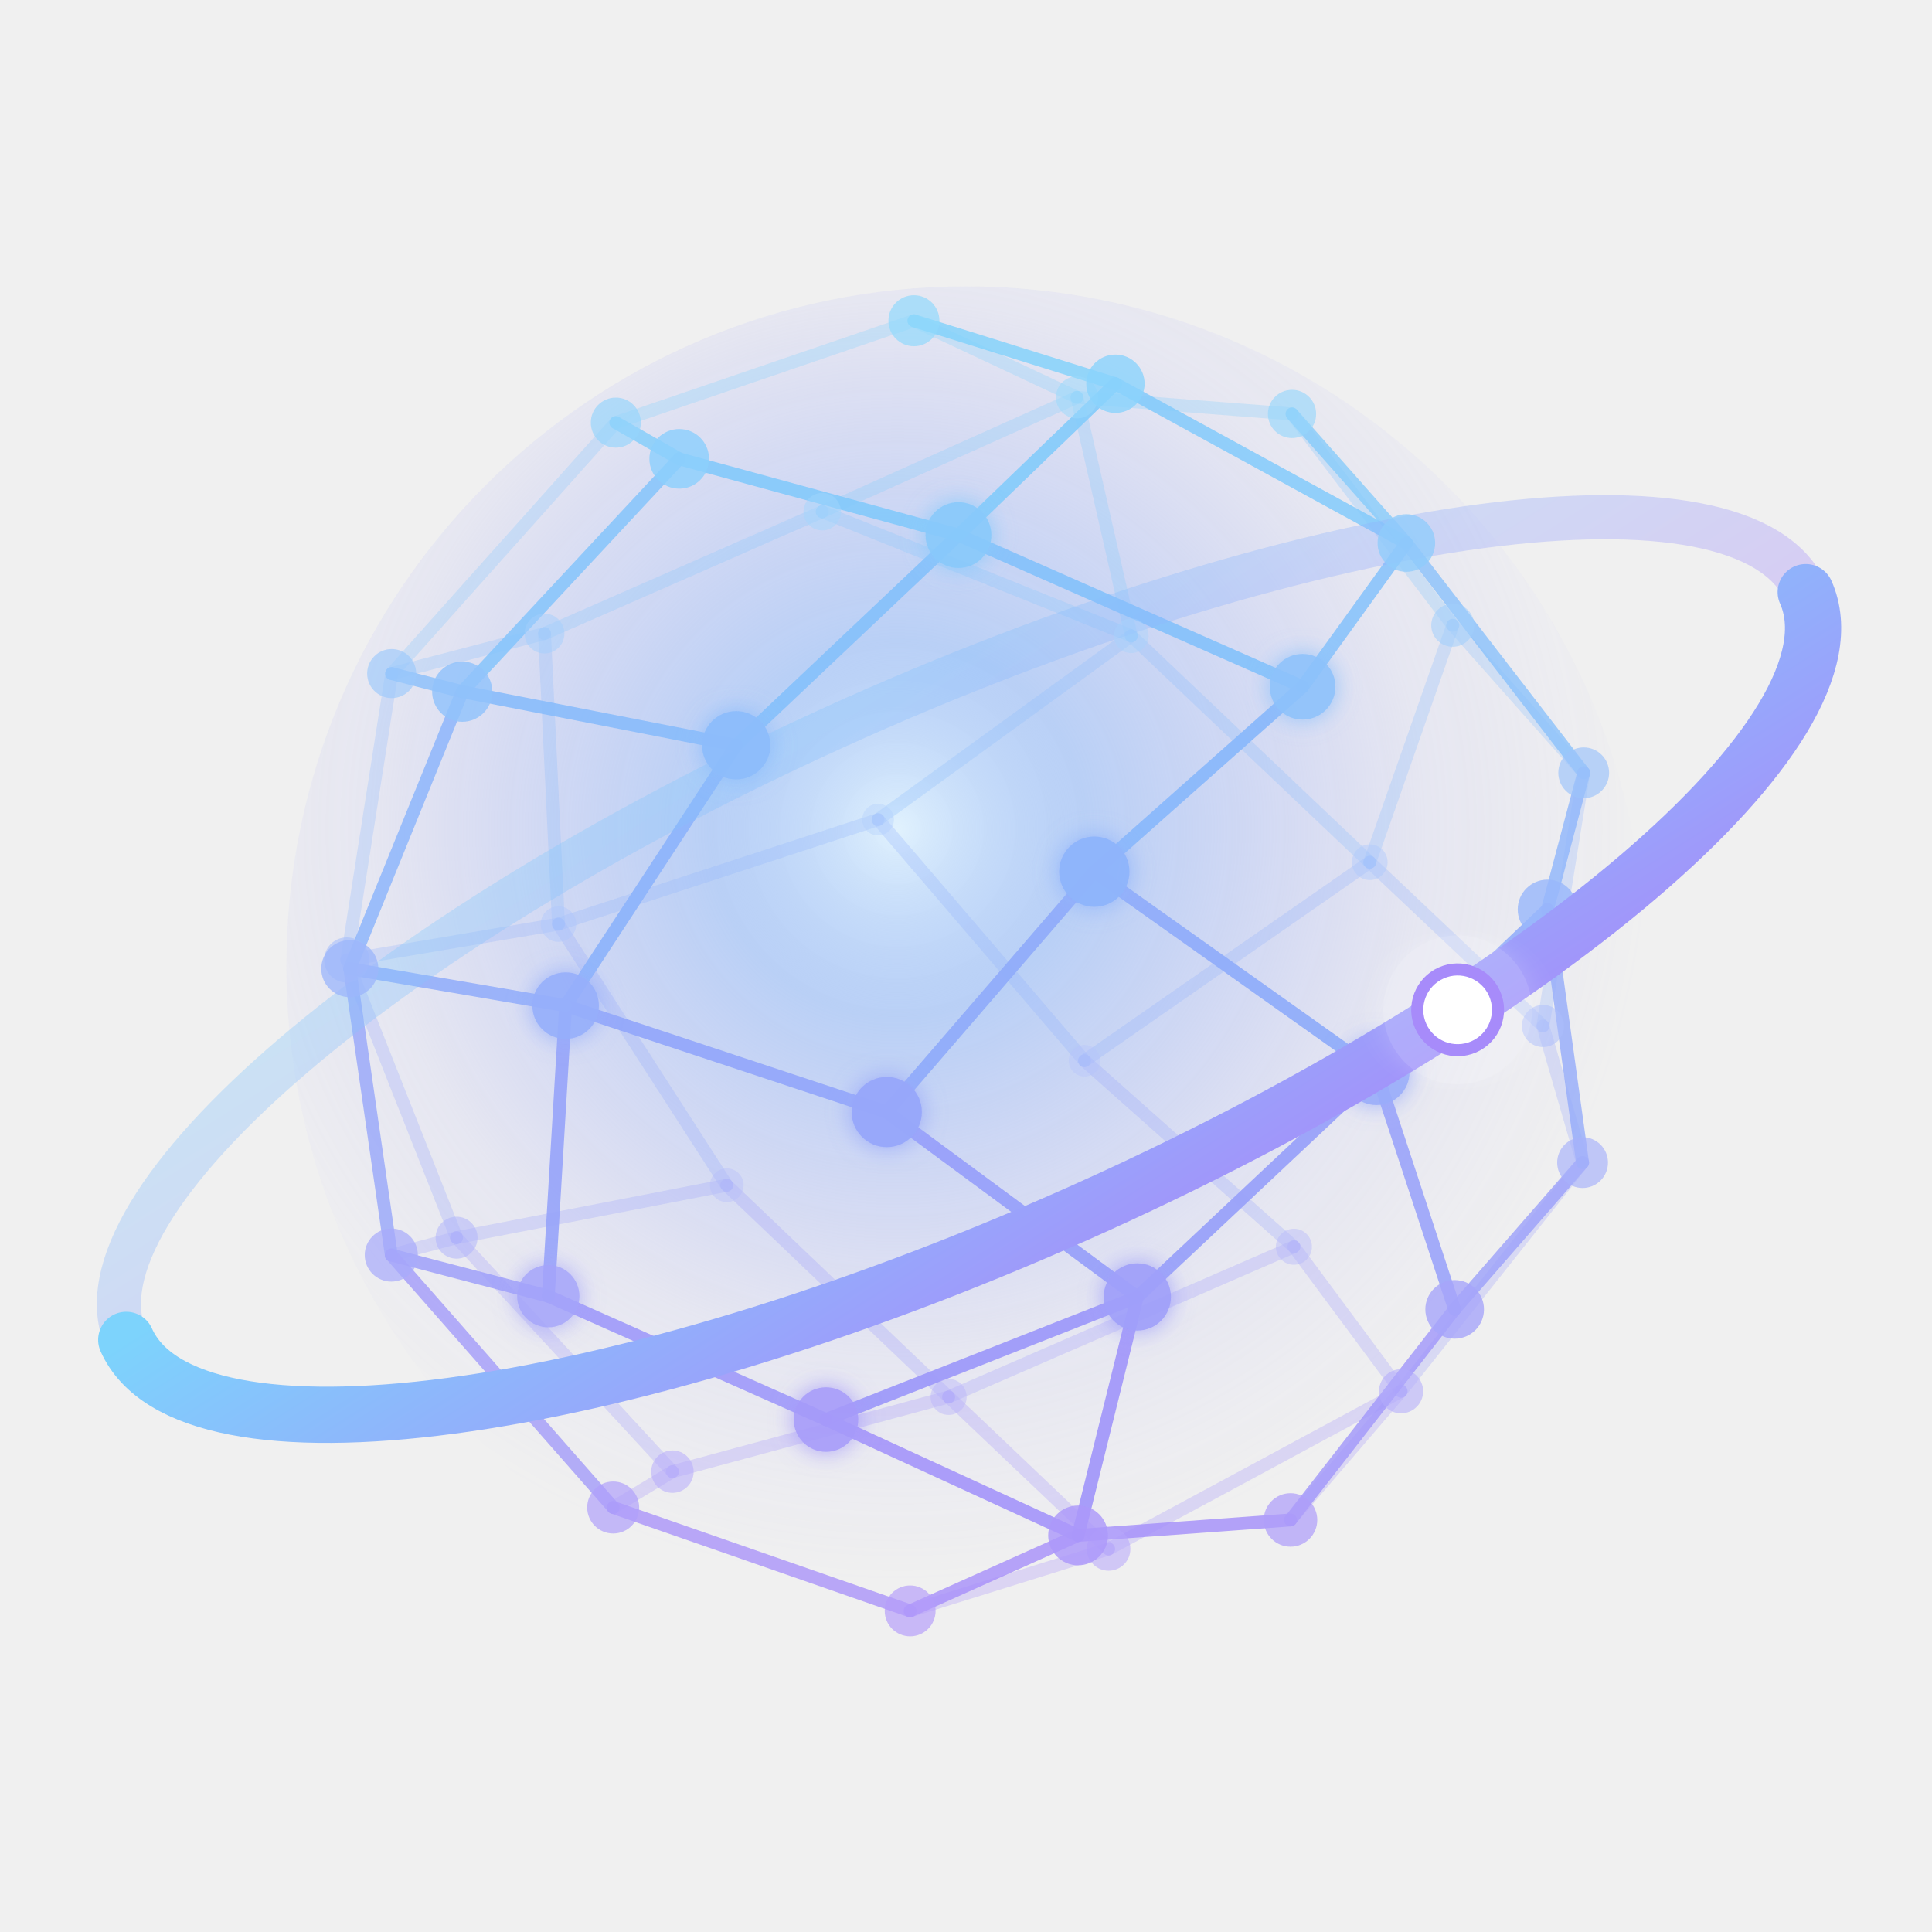
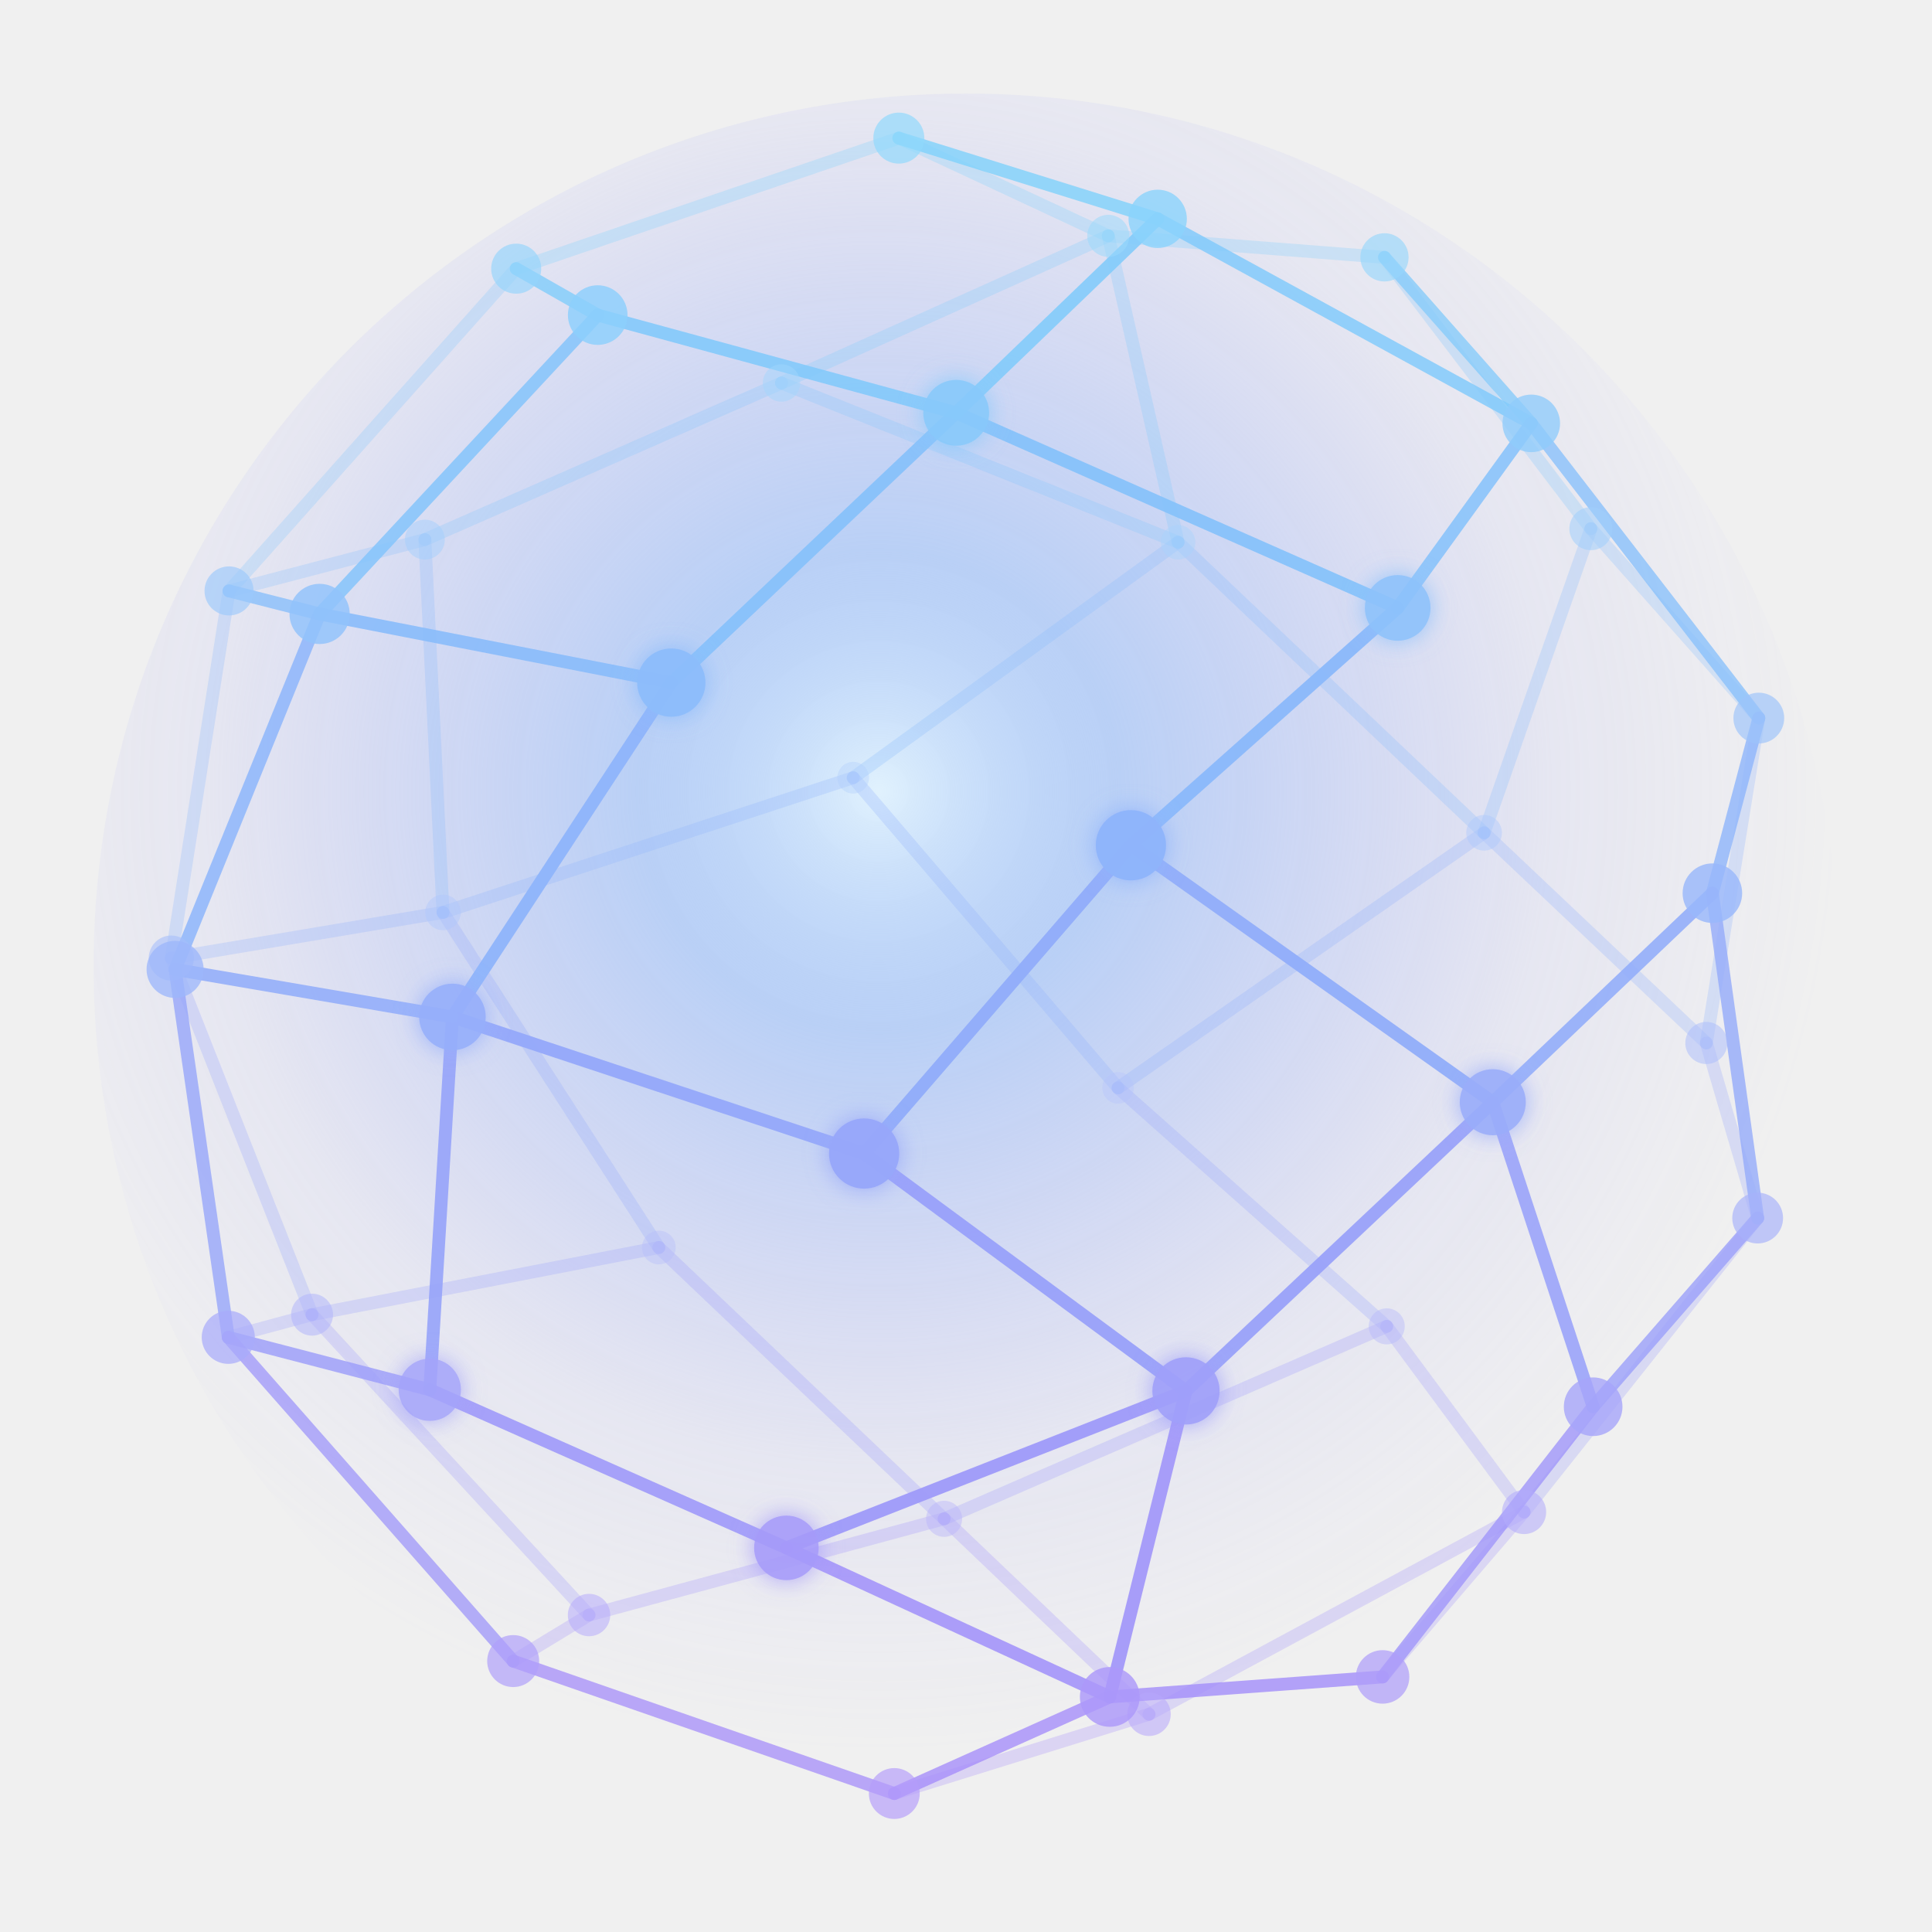
<svg xmlns="http://www.w3.org/2000/svg" viewBox="0 0 512 512" width="512" height="512">
  <defs>
    <radialGradient id="core" cx="45%" cy="40%" r="55%">
      <stop offset="0" stop-color="#e0f2fe" stop-opacity=".95" />
      <stop offset=".25" stop-color="rgb(141, 182, 251)" stop-opacity=".55" />
      <stop offset=".7" stop-color="rgb(154, 160, 250)" stop-opacity=".12" />
      <stop offset="1" stop-color="rgb(158, 153, 250)" stop-opacity="0" />
    </radialGradient>
    <linearGradient id="orb" x1="0" y1="0" x2="1" y2="1">
      <stop offset="0" stop-color="rgb(125, 211, 252)" />
      <stop offset="1" stop-color="rgb(167, 139, 250)" />
    </linearGradient>
    <filter id="glow" x="-50%" y="-50%" width="200%" height="200%">
      <feGaussianBlur stdDeviation="3.01" result="b" />
      <feMerge>
        <feMergeNode in="b" />
        <feMergeNode in="SourceGraphic" />
      </feMerge>
    </filter>
  </defs>
-   <circle cx="256.0" cy="256.0" r="180.1" fill="url(#core)" />
-   <line x1="287.4" y1="281.1" x2="342.9" y2="330.4" stroke="rgb(152, 164, 250)" stroke-width="3.41" stroke-linecap="round" opacity="0.28" />
-   <line x1="299.8" y1="168.5" x2="232.7" y2="217.2" stroke="rgb(138, 188, 251)" stroke-width="3.41" stroke-linecap="round" opacity="0.28" />
-   <line x1="285.4" y1="105.3" x2="299.8" y2="168.5" stroke="rgb(131, 200, 251)" stroke-width="3.41" stroke-linecap="round" opacity="0.28" />
-   <line x1="148.0" y1="244.9" x2="192.6" y2="314.1" stroke="rgb(148, 170, 250)" stroke-width="3.41" stroke-linecap="round" opacity="0.28" />
-   <line x1="419.4" y1="308.1" x2="371.3" y2="368.7" stroke="rgb(156, 157, 250)" stroke-width="3.41" stroke-linecap="round" opacity="0.28" />
-   <line x1="293.8" y1="410.5" x2="241.2" y2="426.9" stroke="rgb(165, 140, 250)" stroke-width="3.41" stroke-linecap="round" opacity="0.28" />
-   <line x1="144.3" y1="167.9" x2="103.8" y2="178.5" stroke="rgb(135, 192, 251)" stroke-width="3.41" stroke-linecap="round" opacity="0.28" />
-   <line x1="342.4" y1="109.7" x2="385.0" y2="165.7" stroke="rgb(131, 199, 251)" stroke-width="3.41" stroke-linecap="round" opacity="0.28" />
-   <line x1="103.8" y1="178.5" x2="91.9" y2="254.4" stroke="rgb(141, 183, 251)" stroke-width="3.41" stroke-linecap="round" opacity="0.28" />
-   <line x1="178.2" y1="390.0" x2="162.5" y2="399.5" stroke="rgb(162, 145, 250)" stroke-width="3.41" stroke-linecap="round" opacity="0.28" />
-   <line x1="363.0" y1="228.5" x2="408.9" y2="271.9" stroke="rgb(145, 176, 251)" stroke-width="3.41" stroke-linecap="round" opacity="0.28" />
-   <line x1="285.4" y1="105.3" x2="217.9" y2="135.6" stroke="rgb(129, 203, 251)" stroke-width="3.41" stroke-linecap="round" opacity="0.28" />
-   <line x1="192.6" y1="314.1" x2="251.4" y2="370.2" stroke="rgb(156, 156, 250)" stroke-width="3.41" stroke-linecap="round" opacity="0.28" />
-   <line x1="232.7" y1="217.2" x2="148.0" y2="244.9" stroke="rgb(142, 180, 251)" stroke-width="3.41" stroke-linecap="round" opacity="0.28" />
-   <line x1="91.9" y1="254.4" x2="121.0" y2="328.0" stroke="rgb(150, 167, 250)" stroke-width="3.41" stroke-linecap="round" opacity="0.28" />
-   <line x1="371.3" y1="368.7" x2="293.8" y2="410.5" stroke="rgb(162, 146, 250)" stroke-width="3.41" stroke-linecap="round" opacity="0.28" />
-   <line x1="419.7" y1="204.8" x2="408.9" y2="271.9" stroke="rgb(143, 178, 251)" stroke-width="3.41" stroke-linecap="round" opacity="0.28" />
-   <line x1="342.9" y1="330.4" x2="371.3" y2="368.7" stroke="rgb(157, 155, 250)" stroke-width="3.41" stroke-linecap="round" opacity="0.28" />
-   <line x1="408.9" y1="271.9" x2="419.4" y2="308.1" stroke="rgb(150, 167, 250)" stroke-width="3.41" stroke-linecap="round" opacity="0.28" />
-   <line x1="251.4" y1="370.2" x2="293.8" y2="410.5" stroke="rgb(162, 146, 250)" stroke-width="3.41" stroke-linecap="round" opacity="0.28" />
-   <line x1="385.0" y1="165.7" x2="363.0" y2="228.5" stroke="rgb(138, 187, 251)" stroke-width="3.41" stroke-linecap="round" opacity="0.28" />
-   <line x1="363.0" y1="228.5" x2="287.4" y2="281.1" stroke="rgb(145, 175, 251)" stroke-width="3.41" stroke-linecap="round" opacity="0.28" />
-   <line x1="299.8" y1="168.5" x2="363.0" y2="228.5" stroke="rgb(138, 187, 251)" stroke-width="3.41" stroke-linecap="round" opacity="0.28" />
-   <line x1="192.6" y1="314.1" x2="121.0" y2="328.0" stroke="rgb(153, 161, 250)" stroke-width="3.41" stroke-linecap="round" opacity="0.28" />
-   <line x1="121.0" y1="328.0" x2="178.2" y2="390.0" stroke="rgb(158, 153, 250)" stroke-width="3.41" stroke-linecap="round" opacity="0.28" />
-   <line x1="148.0" y1="244.9" x2="91.9" y2="254.4" stroke="rgb(145, 176, 251)" stroke-width="3.41" stroke-linecap="round" opacity="0.28" />
-   <line x1="342.9" y1="330.4" x2="251.4" y2="370.2" stroke="rgb(157, 155, 250)" stroke-width="3.41" stroke-linecap="round" opacity="0.28" />
-   <line x1="242.2" y1="85.0" x2="163.2" y2="112.0" stroke="rgb(126, 208, 251)" stroke-width="3.41" stroke-linecap="round" opacity="0.28" />
-   <line x1="163.2" y1="112.0" x2="103.8" y2="178.5" stroke="rgb(132, 198, 251)" stroke-width="3.41" stroke-linecap="round" opacity="0.28" />
-   <line x1="217.9" y1="135.6" x2="299.8" y2="168.5" stroke="rgb(133, 196, 251)" stroke-width="3.41" stroke-linecap="round" opacity="0.28" />
-   <line x1="232.7" y1="217.2" x2="287.4" y2="281.1" stroke="rgb(145, 176, 251)" stroke-width="3.41" stroke-linecap="round" opacity="0.28" />
-   <line x1="121.0" y1="328.0" x2="103.7" y2="332.6" stroke="rgb(155, 159, 250)" stroke-width="3.41" stroke-linecap="round" opacity="0.28" />
-   <line x1="285.4" y1="105.3" x2="242.2" y2="85.0" stroke="rgb(126, 208, 251)" stroke-width="3.41" stroke-linecap="round" opacity="0.28" />
-   <line x1="217.9" y1="135.6" x2="144.3" y2="167.9" stroke="rgb(133, 196, 251)" stroke-width="3.41" stroke-linecap="round" opacity="0.28" />
-   <line x1="371.3" y1="368.7" x2="342.0" y2="402.8" stroke="rgb(161, 147, 250)" stroke-width="3.41" stroke-linecap="round" opacity="0.28" />
-   <line x1="144.3" y1="167.9" x2="148.0" y2="244.9" stroke="rgb(139, 185, 251)" stroke-width="3.41" stroke-linecap="round" opacity="0.28" />
-   <line x1="285.4" y1="105.3" x2="342.4" y2="109.7" stroke="rgb(127, 206, 251)" stroke-width="3.41" stroke-linecap="round" opacity="0.28" />
-   <line x1="251.4" y1="370.2" x2="178.2" y2="390.0" stroke="rgb(161, 148, 250)" stroke-width="3.41" stroke-linecap="round" opacity="0.28" />
-   <line x1="385.0" y1="165.7" x2="419.7" y2="204.8" stroke="rgb(137, 189, 251)" stroke-width="3.41" stroke-linecap="round" opacity="0.28" />
-   <line x1="364.8" y1="284.1" x2="385.5" y2="347.0" stroke="rgb(153, 162, 250)" stroke-width="3.41" stroke-linecap="round" opacity="0.88" />
-   <line x1="163.2" y1="112.0" x2="180.0" y2="121.6" stroke="rgb(128, 204, 251)" stroke-width="3.41" stroke-linecap="round" opacity="0.79" />
-   <line x1="241.2" y1="426.9" x2="285.7" y2="406.9" stroke="rgb(165, 141, 250)" stroke-width="3.41" stroke-linecap="round" opacity="0.79" />
-   <line x1="254.0" y1="141.8" x2="195.1" y2="197.5" stroke="rgb(135, 193, 251)" stroke-width="3.41" stroke-linecap="round" opacity="0.94" />
-   <line x1="180.0" y1="121.6" x2="122.5" y2="183.3" stroke="rgb(133, 196, 251)" stroke-width="3.41" stroke-linecap="round" opacity="0.85" />
-   <line x1="385.5" y1="347.0" x2="342.0" y2="402.8" stroke="rgb(160, 150, 250)" stroke-width="3.41" stroke-linecap="round" opacity="0.80" />
-   <line x1="295.6" y1="101.7" x2="372.7" y2="143.9" stroke="rgb(129, 202, 251)" stroke-width="3.41" stroke-linecap="round" opacity="0.83" />
-   <line x1="103.7" y1="332.6" x2="145.3" y2="343.5" stroke="rgb(156, 157, 250)" stroke-width="3.41" stroke-linecap="round" opacity="0.82" />
-   <line x1="301.4" y1="343.7" x2="218.9" y2="376.2" stroke="rgb(158, 153, 250)" stroke-width="3.41" stroke-linecap="round" opacity="0.93" />
-   <line x1="372.7" y1="143.9" x2="419.7" y2="204.8" stroke="rgb(136, 192, 251)" stroke-width="3.41" stroke-linecap="round" opacity="0.78" />
-   <line x1="162.5" y1="399.5" x2="241.2" y2="426.9" stroke="rgb(165, 142, 250)" stroke-width="3.41" stroke-linecap="round" opacity="0.75" />
-   <line x1="419.7" y1="204.8" x2="410.1" y2="241.0" stroke="rgb(141, 181, 251)" stroke-width="3.41" stroke-linecap="round" opacity="0.79" />
-   <line x1="195.1" y1="197.5" x2="149.9" y2="266.5" stroke="rgb(143, 180, 251)" stroke-width="3.41" stroke-linecap="round" opacity="0.95" />
-   <line x1="301.4" y1="343.7" x2="285.7" y2="406.9" stroke="rgb(160, 149, 250)" stroke-width="3.41" stroke-linecap="round" opacity="0.90" />
-   <line x1="342.0" y1="402.8" x2="285.7" y2="406.9" stroke="rgb(164, 143, 250)" stroke-width="3.41" stroke-linecap="round" opacity="0.81" />
-   <line x1="254.0" y1="141.8" x2="345.2" y2="182.0" stroke="rgb(134, 194, 251)" stroke-width="3.41" stroke-linecap="round" opacity="0.93" />
-   <line x1="180.0" y1="121.6" x2="254.0" y2="141.8" stroke="rgb(130, 201, 251)" stroke-width="3.41" stroke-linecap="round" opacity="0.89" />
-   <line x1="345.2" y1="182.0" x2="290.0" y2="231.0" stroke="rgb(139, 185, 251)" stroke-width="3.41" stroke-linecap="round" opacity="0.95" />
-   <line x1="145.3" y1="343.5" x2="218.9" y2="376.2" stroke="rgb(158, 153, 250)" stroke-width="3.41" stroke-linecap="round" opacity="0.90" />
-   <line x1="149.9" y1="266.5" x2="145.3" y2="343.5" stroke="rgb(151, 164, 250)" stroke-width="3.41" stroke-linecap="round" opacity="0.91" />
-   <line x1="92.7" y1="256.7" x2="103.7" y2="332.6" stroke="rgb(150, 166, 250)" stroke-width="3.41" stroke-linecap="round" opacity="0.79" />
-   <line x1="103.8" y1="178.5" x2="122.5" y2="183.3" stroke="rgb(136, 190, 251)" stroke-width="3.41" stroke-linecap="round" opacity="0.79" />
-   <line x1="122.5" y1="183.3" x2="92.7" y2="256.7" stroke="rgb(141, 182, 251)" stroke-width="3.41" stroke-linecap="round" opacity="0.84" />
-   <line x1="290.0" y1="231.0" x2="235.0" y2="294.7" stroke="rgb(146, 173, 250)" stroke-width="3.41" stroke-linecap="round" opacity="0.98" />
-   <line x1="410.1" y1="241.0" x2="364.8" y2="284.1" stroke="rgb(146, 173, 250)" stroke-width="3.41" stroke-linecap="round" opacity="0.89" />
-   <line x1="218.9" y1="376.2" x2="285.7" y2="406.9" stroke="rgb(162, 146, 250)" stroke-width="3.41" stroke-linecap="round" opacity="0.88" />
-   <line x1="419.4" y1="308.1" x2="385.5" y2="347.0" stroke="rgb(154, 159, 250)" stroke-width="3.41" stroke-linecap="round" opacity="0.79" />
-   <line x1="149.9" y1="266.5" x2="235.0" y2="294.7" stroke="rgb(149, 169, 250)" stroke-width="3.41" stroke-linecap="round" opacity="0.96" />
-   <line x1="342.4" y1="109.7" x2="372.7" y2="143.9" stroke="rgb(130, 202, 251)" stroke-width="3.41" stroke-linecap="round" opacity="0.76" />
-   <line x1="122.5" y1="183.3" x2="195.1" y2="197.5" stroke="rgb(137, 188, 251)" stroke-width="3.41" stroke-linecap="round" opacity="0.91" />
-   <line x1="290.0" y1="231.0" x2="364.8" y2="284.1" stroke="rgb(146, 174, 250)" stroke-width="3.41" stroke-linecap="round" opacity="0.96" />
-   <line x1="364.8" y1="284.1" x2="301.4" y2="343.7" stroke="rgb(153, 162, 250)" stroke-width="3.41" stroke-linecap="round" opacity="0.94" />
-   <line x1="242.2" y1="85.0" x2="295.6" y2="101.7" stroke="rgb(126, 209, 251)" stroke-width="3.41" stroke-linecap="round" opacity="0.79" />
-   <line x1="295.6" y1="101.7" x2="254.0" y2="141.8" stroke="rgb(129, 203, 251)" stroke-width="3.41" stroke-linecap="round" opacity="0.88" />
-   <line x1="410.1" y1="241.0" x2="419.4" y2="308.1" stroke="rgb(148, 171, 250)" stroke-width="3.41" stroke-linecap="round" opacity="0.79" />
-   <line x1="103.7" y1="332.6" x2="162.5" y2="399.5" stroke="rgb(159, 151, 250)" stroke-width="3.41" stroke-linecap="round" opacity="0.76" />
-   <line x1="372.7" y1="143.9" x2="345.2" y2="182.0" stroke="rgb(134, 194, 251)" stroke-width="3.41" stroke-linecap="round" opacity="0.87" />
-   <line x1="92.7" y1="256.7" x2="149.9" y2="266.5" stroke="rgb(146, 173, 250)" stroke-width="3.41" stroke-linecap="round" opacity="0.88" />
-   <line x1="235.0" y1="294.7" x2="301.4" y2="343.7" stroke="rgb(153, 161, 250)" stroke-width="3.41" stroke-linecap="round" opacity="0.96" />
-   <path d="M 12.4 256.0 A 243.6 72.0 0 0 1 499.6 256.0" fill="none" stroke="url(#orb)" stroke-width="11.7" stroke-linecap="round" opacity=".35" transform="rotate(-24 256.0 256.0)" />
-   <circle cx="287.4" cy="281.1" r="4.18" fill="rgb(180, 194, 252)" opacity="0.36" />
-   <circle cx="232.7" cy="217.2" r="4.20" fill="rgb(174, 204, 252)" opacity="0.36" />
-   <circle cx="192.6" cy="314.1" r="4.47" fill="rgb(181, 188, 251)" opacity="0.39" />
-   <circle cx="299.8" cy="168.5" r="4.58" fill="rgb(167, 210, 252)" opacity="0.41" />
-   <circle cx="148.0" cy="244.9" r="4.71" fill="rgb(174, 197, 252)" opacity="0.42" />
-   <circle cx="363.0" cy="228.5" r="4.73" fill="rgb(172, 200, 252)" opacity="0.43" />
-   <circle cx="251.4" cy="370.2" r="4.78" fill="rgb(184, 178, 251)" opacity="0.43" />
-   <circle cx="342.9" cy="330.4" r="4.78" fill="rgb(181, 184, 251)" opacity="0.43" />
-   <circle cx="217.9" cy="135.6" r="4.96" fill="rgb(162, 214, 252)" opacity="0.46" />
-   <circle cx="144.3" cy="167.9" r="5.28" fill="rgb(163, 207, 252)" opacity="0.49" />
-   <circle cx="121.0" cy="328.0" r="5.56" fill="rgb(176, 180, 251)" opacity="0.53" />
-   <circle cx="285.4" cy="105.3" r="5.57" fill="rgb(155, 217, 252)" opacity="0.53" />
-   <circle cx="408.9" cy="271.9" r="5.58" fill="rgb(171, 189, 251)" opacity="0.53" />
-   <circle cx="178.2" cy="390.0" r="5.62" fill="rgb(182, 170, 251)" opacity="0.54" />
-   <circle cx="385.0" cy="165.7" r="5.70" fill="rgb(160, 206, 252)" opacity="0.55" />
-   <circle cx="293.8" cy="410.5" r="5.76" fill="rgb(183, 165, 251)" opacity="0.55" />
-   <circle cx="371.3" cy="368.7" r="5.85" fill="rgb(178, 172, 251)" opacity="0.56" />
-   <circle cx="91.9" cy="254.4" r="5.98" fill="rgb(166, 190, 251)" opacity="0.58" />
-   <circle cx="342.4" cy="109.7" r="6.39" fill="rgb(149, 214, 252)" opacity="0.63" />
-   <circle cx="103.8" cy="178.5" r="6.50" fill="rgb(155, 201, 252)" opacity="0.64" />
-   <circle cx="163.2" cy="112.0" r="6.63" fill="rgb(148, 213, 252)" opacity="0.66" />
-   <circle cx="419.4" cy="308.1" r="6.73" fill="rgb(167, 177, 251)" opacity="0.67" />
-   <circle cx="419.7" cy="204.8" r="6.73" fill="rgb(157, 196, 251)" opacity="0.67" />
-   <circle cx="241.2" cy="426.9" r="6.74" fill="rgb(180, 156, 250)" opacity="0.67" />
-   <circle cx="242.2" cy="85.0" r="6.76" fill="rgb(144, 217, 252)" opacity="0.68" />
-   <circle cx="162.5" cy="399.5" r="6.89" fill="rgb(176, 160, 250)" opacity="0.69" />
-   <circle cx="103.7" cy="332.6" r="7.04" fill="rgb(168, 171, 251)" opacity="0.71" />
-   <circle cx="342.0" cy="402.8" r="7.09" fill="rgb(175, 158, 250)" opacity="0.72" />
-   <circle cx="92.7" cy="256.7" r="7.56" fill="rgb(157, 183, 251)" opacity="0.77" />
-   <circle cx="372.7" cy="143.9" r="7.63" fill="rgb(144, 204, 251)" opacity="0.78" />
-   <circle cx="295.6" cy="101.7" r="7.73" fill="rgb(139, 211, 252)" opacity="0.80" />
-   <circle cx="385.5" cy="347.0" r="7.77" fill="rgb(166, 165, 250)" opacity="0.80" />
-   <circle cx="410.1" cy="241.0" r="7.89" fill="rgb(153, 184, 251)" opacity="0.81" />
-   <circle cx="180.0" cy="121.6" r="7.90" fill="rgb(140, 207, 252)" opacity="0.82" />
-   <circle cx="285.7" cy="406.9" r="7.92" fill="rgb(172, 152, 250)" opacity="0.82" />
-   <circle cx="122.5" cy="183.3" r="7.98" fill="rgb(146, 195, 251)" opacity="0.83" />
-   <circle cx="145.3" cy="343.5" r="8.25" fill="rgb(163, 163, 250)" opacity="0.86" filter="url(#glow)" />
-   <circle cx="218.9" cy="376.2" r="8.55" fill="rgb(165, 154, 250)" opacity="0.90" filter="url(#glow)" />
-   <circle cx="345.2" cy="182.0" r="8.70" fill="rgb(141, 193, 251)" opacity="0.91" filter="url(#glow)" />
-   <circle cx="254.0" cy="141.8" r="8.72" fill="rgb(136, 201, 251)" opacity="0.92" filter="url(#glow)" />
-   <circle cx="364.8" cy="284.1" r="8.75" fill="rgb(153, 172, 250)" opacity="0.92" filter="url(#glow)" />
-   <circle cx="149.9" cy="266.5" r="8.82" fill="rgb(150, 175, 251)" opacity="0.93" filter="url(#glow)" />
-   <circle cx="301.4" cy="343.7" r="8.91" fill="rgb(159, 159, 250)" opacity="0.94" filter="url(#glow)" />
-   <circle cx="195.1" cy="197.5" r="9.05" fill="rgb(141, 188, 251)" opacity="0.96" filter="url(#glow)" />
-   <circle cx="235.0" cy="294.7" r="9.30" fill="rgb(151, 167, 250)" opacity="0.99" filter="url(#glow)" />
-   <circle cx="290.0" cy="231.0" r="9.31" fill="rgb(143, 180, 251)" opacity="0.99" filter="url(#glow)" />
-   <path d="M 499.6 256.0 A 243.6 72.0 0 0 1 12.4 256.0" fill="none" stroke="url(#orb)" stroke-width="14.9" stroke-linecap="round" transform="rotate(-24 256.0 256.0)" />
-   <g transform="rotate(-24 256.0 256.0)">
-     <circle cx="370.3" cy="319.6" r="19.7" fill="#ffffff" opacity=".18" filter="url(#glow)" />
-     <circle cx="370.3" cy="319.6" r="10.7" fill="#ffffff" stroke="rgb(167, 139, 250)" stroke-width="3.2" />
-   </g>
+   <circle cx="256.0" cy="256.0" r="231.2" fill="url(#core)" />
+   <line x1="296.3" y1="288.3" x2="367.5" y2="351.5" stroke="rgb(152, 164, 250)" stroke-width="3.41" stroke-linecap="round" opacity="0.28" />
+   <line x1="312.2" y1="143.7" x2="226.1" y2="206.1" stroke="rgb(138, 188, 251)" stroke-width="3.41" stroke-linecap="round" opacity="0.28" />
+   <line x1="293.7" y1="62.5" x2="312.2" y2="143.7" stroke="rgb(131, 200, 251)" stroke-width="3.41" stroke-linecap="round" opacity="0.28" />
+   <line x1="117.4" y1="241.8" x2="174.6" y2="330.6" stroke="rgb(148, 170, 250)" stroke-width="3.41" stroke-linecap="round" opacity="0.28" />
+   <line x1="465.8" y1="322.8" x2="403.9" y2="400.7" stroke="rgb(156, 157, 250)" stroke-width="3.41" stroke-linecap="round" opacity="0.28" />
+   <line x1="304.5" y1="454.3" x2="237.0" y2="475.3" stroke="rgb(165, 140, 250)" stroke-width="3.41" stroke-linecap="round" opacity="0.28" />
+   <line x1="112.6" y1="143.0" x2="60.7" y2="156.6" stroke="rgb(135, 192, 251)" stroke-width="3.41" stroke-linecap="round" opacity="0.28" />
+   <line x1="366.9" y1="68.2" x2="421.6" y2="140.1" stroke="rgb(131, 199, 251)" stroke-width="3.41" stroke-linecap="round" opacity="0.28" />
+   <line x1="60.7" y1="156.6" x2="45.4" y2="253.9" stroke="rgb(141, 183, 251)" stroke-width="3.41" stroke-linecap="round" opacity="0.28" />
+   <line x1="156.1" y1="428.0" x2="136.0" y2="440.2" stroke="rgb(162, 145, 250)" stroke-width="3.41" stroke-linecap="round" opacity="0.28" />
+   <line x1="393.3" y1="220.7" x2="452.2" y2="276.4" stroke="rgb(145, 176, 251)" stroke-width="3.41" stroke-linecap="round" opacity="0.28" />
+   <line x1="293.7" y1="62.5" x2="207.1" y2="101.5" stroke="rgb(129, 203, 251)" stroke-width="3.41" stroke-linecap="round" opacity="0.28" />
+   <line x1="174.6" y1="330.6" x2="250.2" y2="402.5" stroke="rgb(156, 156, 250)" stroke-width="3.41" stroke-linecap="round" opacity="0.28" />
+   <line x1="226.1" y1="206.1" x2="117.4" y2="241.8" stroke="rgb(142, 180, 251)" stroke-width="3.41" stroke-linecap="round" opacity="0.28" />
+   <line x1="45.4" y1="253.9" x2="82.7" y2="348.4" stroke="rgb(150, 167, 250)" stroke-width="3.41" stroke-linecap="round" opacity="0.28" />
+   <line x1="403.9" y1="400.7" x2="304.5" y2="454.3" stroke="rgb(162, 146, 250)" stroke-width="3.41" stroke-linecap="round" opacity="0.28" />
+   <line x1="466.1" y1="190.3" x2="452.2" y2="276.4" stroke="rgb(143, 178, 251)" stroke-width="3.41" stroke-linecap="round" opacity="0.28" />
+   <line x1="367.5" y1="351.5" x2="403.9" y2="400.7" stroke="rgb(157, 155, 250)" stroke-width="3.41" stroke-linecap="round" opacity="0.28" />
+   <line x1="452.2" y1="276.4" x2="465.8" y2="322.8" stroke="rgb(150, 167, 250)" stroke-width="3.41" stroke-linecap="round" opacity="0.28" />
+   <line x1="250.2" y1="402.5" x2="304.5" y2="454.3" stroke="rgb(162, 146, 250)" stroke-width="3.41" stroke-linecap="round" opacity="0.28" />
+   <line x1="421.6" y1="140.1" x2="393.3" y2="220.7" stroke="rgb(138, 187, 251)" stroke-width="3.41" stroke-linecap="round" opacity="0.28" />
+   <line x1="393.3" y1="220.7" x2="296.3" y2="288.3" stroke="rgb(145, 175, 251)" stroke-width="3.41" stroke-linecap="round" opacity="0.28" />
+   <line x1="312.2" y1="143.7" x2="393.3" y2="220.7" stroke="rgb(138, 187, 251)" stroke-width="3.41" stroke-linecap="round" opacity="0.28" />
+   <line x1="174.6" y1="330.6" x2="82.7" y2="348.4" stroke="rgb(153, 161, 250)" stroke-width="3.41" stroke-linecap="round" opacity="0.28" />
+   <line x1="82.7" y1="348.4" x2="156.1" y2="428.0" stroke="rgb(158, 153, 250)" stroke-width="3.41" stroke-linecap="round" opacity="0.28" />
+   <line x1="117.4" y1="241.8" x2="45.4" y2="253.9" stroke="rgb(145, 176, 251)" stroke-width="3.41" stroke-linecap="round" opacity="0.28" />
+   <line x1="367.5" y1="351.5" x2="250.2" y2="402.5" stroke="rgb(157, 155, 250)" stroke-width="3.41" stroke-linecap="round" opacity="0.28" />
+   <line x1="238.2" y1="36.6" x2="136.8" y2="71.2" stroke="rgb(126, 208, 251)" stroke-width="3.41" stroke-linecap="round" opacity="0.28" />
+   <line x1="136.8" y1="71.2" x2="60.7" y2="156.6" stroke="rgb(132, 198, 251)" stroke-width="3.41" stroke-linecap="round" opacity="0.28" />
+   <line x1="207.1" y1="101.5" x2="312.2" y2="143.7" stroke="rgb(133, 196, 251)" stroke-width="3.41" stroke-linecap="round" opacity="0.28" />
+   <line x1="226.1" y1="206.1" x2="296.3" y2="288.3" stroke="rgb(145, 176, 251)" stroke-width="3.41" stroke-linecap="round" opacity="0.28" />
+   <line x1="82.7" y1="348.4" x2="60.5" y2="354.4" stroke="rgb(155, 159, 250)" stroke-width="3.41" stroke-linecap="round" opacity="0.28" />
+   <line x1="293.7" y1="62.5" x2="238.2" y2="36.6" stroke="rgb(126, 208, 251)" stroke-width="3.41" stroke-linecap="round" opacity="0.28" />
+   <line x1="207.1" y1="101.5" x2="112.6" y2="143.0" stroke="rgb(133, 196, 251)" stroke-width="3.41" stroke-linecap="round" opacity="0.28" />
+   <line x1="403.9" y1="400.7" x2="366.4" y2="444.4" stroke="rgb(161, 147, 250)" stroke-width="3.41" stroke-linecap="round" opacity="0.28" />
+   <line x1="112.6" y1="143.0" x2="117.4" y2="241.8" stroke="rgb(139, 185, 251)" stroke-width="3.41" stroke-linecap="round" opacity="0.28" />
+   <line x1="293.7" y1="62.5" x2="366.9" y2="68.2" stroke="rgb(127, 206, 251)" stroke-width="3.41" stroke-linecap="round" opacity="0.28" />
+   <line x1="250.2" y1="402.5" x2="156.1" y2="428.0" stroke="rgb(161, 148, 250)" stroke-width="3.41" stroke-linecap="round" opacity="0.28" />
+   <line x1="421.6" y1="140.1" x2="466.1" y2="190.3" stroke="rgb(137, 189, 251)" stroke-width="3.41" stroke-linecap="round" opacity="0.28" />
+   <line x1="395.6" y1="292.1" x2="422.2" y2="372.8" stroke="rgb(153, 162, 250)" stroke-width="3.41" stroke-linecap="round" opacity="0.88" />
+   <line x1="136.8" y1="71.2" x2="158.4" y2="83.5" stroke="rgb(128, 204, 251)" stroke-width="3.41" stroke-linecap="round" opacity="0.79" />
+   <line x1="237.0" y1="475.3" x2="294.1" y2="449.7" stroke="rgb(165, 141, 250)" stroke-width="3.41" stroke-linecap="round" opacity="0.79" />
+   <line x1="253.4" y1="109.4" x2="177.9" y2="180.9" stroke="rgb(135, 193, 251)" stroke-width="3.41" stroke-linecap="round" opacity="0.94" />
+   <line x1="158.4" y1="83.5" x2="84.7" y2="162.7" stroke="rgb(133, 196, 251)" stroke-width="3.41" stroke-linecap="round" opacity="0.85" />
+   <line x1="422.2" y1="372.8" x2="366.4" y2="444.4" stroke="rgb(160, 150, 250)" stroke-width="3.41" stroke-linecap="round" opacity="0.80" />
+   <line x1="306.8" y1="58.0" x2="405.8" y2="112.2" stroke="rgb(129, 202, 251)" stroke-width="3.41" stroke-linecap="round" opacity="0.83" />
+   <line x1="60.5" y1="354.4" x2="113.9" y2="368.3" stroke="rgb(156, 157, 250)" stroke-width="3.41" stroke-linecap="round" opacity="0.82" />
+   <line x1="314.3" y1="368.6" x2="208.4" y2="410.2" stroke="rgb(158, 153, 250)" stroke-width="3.41" stroke-linecap="round" opacity="0.93" />
+   <line x1="405.8" y1="112.2" x2="466.1" y2="190.3" stroke="rgb(136, 192, 251)" stroke-width="3.41" stroke-linecap="round" opacity="0.78" />
+   <line x1="136.0" y1="440.2" x2="237.0" y2="475.3" stroke="rgb(165, 142, 250)" stroke-width="3.41" stroke-linecap="round" opacity="0.75" />
+   <line x1="466.1" y1="190.3" x2="453.8" y2="236.7" stroke="rgb(141, 181, 251)" stroke-width="3.41" stroke-linecap="round" opacity="0.79" />
+   <line x1="177.9" y1="180.9" x2="119.9" y2="269.5" stroke="rgb(143, 180, 251)" stroke-width="3.41" stroke-linecap="round" opacity="0.95" />
+   <line x1="314.3" y1="368.6" x2="294.1" y2="449.7" stroke="rgb(160, 149, 250)" stroke-width="3.41" stroke-linecap="round" opacity="0.90" />
+   <line x1="366.4" y1="444.4" x2="294.1" y2="449.7" stroke="rgb(164, 143, 250)" stroke-width="3.41" stroke-linecap="round" opacity="0.81" />
+   <line x1="253.4" y1="109.4" x2="370.4" y2="161.1" stroke="rgb(134, 194, 251)" stroke-width="3.41" stroke-linecap="round" opacity="0.93" />
+   <line x1="158.4" y1="83.5" x2="253.4" y2="109.4" stroke="rgb(130, 201, 251)" stroke-width="3.41" stroke-linecap="round" opacity="0.89" />
+   <line x1="370.4" y1="161.1" x2="299.7" y2="224.0" stroke="rgb(139, 185, 251)" stroke-width="3.41" stroke-linecap="round" opacity="0.95" />
+   <line x1="113.9" y1="368.3" x2="208.4" y2="410.2" stroke="rgb(158, 153, 250)" stroke-width="3.41" stroke-linecap="round" opacity="0.90" />
+   <line x1="119.9" y1="269.5" x2="113.9" y2="368.3" stroke="rgb(151, 164, 250)" stroke-width="3.41" stroke-linecap="round" opacity="0.91" />
+   <line x1="46.4" y1="256.9" x2="60.5" y2="354.4" stroke="rgb(150, 166, 250)" stroke-width="3.41" stroke-linecap="round" opacity="0.79" />
+   <line x1="60.7" y1="156.6" x2="84.7" y2="162.7" stroke="rgb(136, 190, 251)" stroke-width="3.41" stroke-linecap="round" opacity="0.79" />
+   <line x1="84.7" y1="162.7" x2="46.4" y2="256.9" stroke="rgb(141, 182, 251)" stroke-width="3.41" stroke-linecap="round" opacity="0.84" />
+   <line x1="299.7" y1="224.0" x2="229.0" y2="305.7" stroke="rgb(146, 173, 250)" stroke-width="3.41" stroke-linecap="round" opacity="0.98" />
+   <line x1="453.8" y1="236.7" x2="395.6" y2="292.1" stroke="rgb(146, 173, 250)" stroke-width="3.41" stroke-linecap="round" opacity="0.89" />
+   <line x1="208.4" y1="410.2" x2="294.1" y2="449.7" stroke="rgb(162, 146, 250)" stroke-width="3.41" stroke-linecap="round" opacity="0.88" />
+   <line x1="465.8" y1="322.8" x2="422.2" y2="372.8" stroke="rgb(154, 159, 250)" stroke-width="3.41" stroke-linecap="round" opacity="0.79" />
+   <line x1="119.9" y1="269.5" x2="229.0" y2="305.7" stroke="rgb(149, 169, 250)" stroke-width="3.41" stroke-linecap="round" opacity="0.96" />
+   <line x1="366.9" y1="68.2" x2="405.8" y2="112.2" stroke="rgb(130, 202, 251)" stroke-width="3.41" stroke-linecap="round" opacity="0.76" />
+   <line x1="84.7" y1="162.7" x2="177.9" y2="180.9" stroke="rgb(137, 188, 251)" stroke-width="3.41" stroke-linecap="round" opacity="0.91" />
+   <line x1="299.7" y1="224.0" x2="395.6" y2="292.1" stroke="rgb(146, 174, 250)" stroke-width="3.41" stroke-linecap="round" opacity="0.96" />
+   <line x1="395.6" y1="292.1" x2="314.3" y2="368.6" stroke="rgb(153, 162, 250)" stroke-width="3.41" stroke-linecap="round" opacity="0.94" />
+   <line x1="238.2" y1="36.6" x2="306.8" y2="58.0" stroke="rgb(126, 209, 251)" stroke-width="3.41" stroke-linecap="round" opacity="0.79" />
+   <line x1="306.8" y1="58.0" x2="253.4" y2="109.4" stroke="rgb(129, 203, 251)" stroke-width="3.41" stroke-linecap="round" opacity="0.88" />
+   <line x1="453.8" y1="236.7" x2="465.8" y2="322.8" stroke="rgb(148, 171, 250)" stroke-width="3.41" stroke-linecap="round" opacity="0.79" />
+   <line x1="60.5" y1="354.4" x2="136.0" y2="440.2" stroke="rgb(159, 151, 250)" stroke-width="3.41" stroke-linecap="round" opacity="0.76" />
+   <line x1="405.8" y1="112.2" x2="370.4" y2="161.1" stroke="rgb(134, 194, 251)" stroke-width="3.41" stroke-linecap="round" opacity="0.87" />
+   <line x1="46.4" y1="256.9" x2="119.9" y2="269.5" stroke="rgb(146, 173, 250)" stroke-width="3.41" stroke-linecap="round" opacity="0.88" />
+   <line x1="229.0" y1="305.7" x2="314.3" y2="368.6" stroke="rgb(153, 161, 250)" stroke-width="3.41" stroke-linecap="round" opacity="0.96" />
+   <circle cx="296.3" cy="288.3" r="4.18" fill="rgb(180, 194, 252)" opacity="0.36" />
+   <circle cx="226.1" cy="206.1" r="4.20" fill="rgb(174, 204, 252)" opacity="0.36" />
+   <circle cx="174.6" cy="330.6" r="4.47" fill="rgb(181, 188, 251)" opacity="0.39" />
+   <circle cx="312.2" cy="143.7" r="4.58" fill="rgb(167, 210, 252)" opacity="0.41" />
+   <circle cx="117.4" cy="241.8" r="4.71" fill="rgb(174, 197, 252)" opacity="0.42" />
+   <circle cx="393.3" cy="220.7" r="4.73" fill="rgb(172, 200, 252)" opacity="0.43" />
+   <circle cx="250.2" cy="402.5" r="4.78" fill="rgb(184, 178, 251)" opacity="0.43" />
+   <circle cx="367.5" cy="351.5" r="4.78" fill="rgb(181, 184, 251)" opacity="0.43" />
+   <circle cx="207.1" cy="101.5" r="4.96" fill="rgb(162, 214, 252)" opacity="0.46" />
+   <circle cx="112.6" cy="143.0" r="5.28" fill="rgb(163, 207, 252)" opacity="0.49" />
+   <circle cx="82.7" cy="348.4" r="5.56" fill="rgb(176, 180, 251)" opacity="0.53" />
+   <circle cx="293.7" cy="62.5" r="5.57" fill="rgb(155, 217, 252)" opacity="0.53" />
+   <circle cx="452.2" cy="276.4" r="5.58" fill="rgb(171, 189, 251)" opacity="0.53" />
+   <circle cx="156.1" cy="428.0" r="5.62" fill="rgb(182, 170, 251)" opacity="0.54" />
+   <circle cx="421.6" cy="140.1" r="5.70" fill="rgb(160, 206, 252)" opacity="0.55" />
+   <circle cx="304.5" cy="454.3" r="5.76" fill="rgb(183, 165, 251)" opacity="0.55" />
+   <circle cx="403.9" cy="400.7" r="5.85" fill="rgb(178, 172, 251)" opacity="0.56" />
+   <circle cx="45.4" cy="253.9" r="5.98" fill="rgb(166, 190, 251)" opacity="0.58" />
+   <circle cx="366.9" cy="68.2" r="6.39" fill="rgb(149, 214, 252)" opacity="0.63" />
+   <circle cx="60.7" cy="156.6" r="6.50" fill="rgb(155, 201, 252)" opacity="0.64" />
+   <circle cx="136.8" cy="71.2" r="6.63" fill="rgb(148, 213, 252)" opacity="0.66" />
+   <circle cx="465.8" cy="322.8" r="6.73" fill="rgb(167, 177, 251)" opacity="0.67" />
+   <circle cx="466.1" cy="190.3" r="6.73" fill="rgb(157, 196, 251)" opacity="0.67" />
+   <circle cx="237.0" cy="475.3" r="6.74" fill="rgb(180, 156, 250)" opacity="0.67" />
+   <circle cx="238.2" cy="36.6" r="6.76" fill="rgb(144, 217, 252)" opacity="0.68" />
+   <circle cx="136.0" cy="440.2" r="6.89" fill="rgb(176, 160, 250)" opacity="0.69" />
+   <circle cx="60.5" cy="354.4" r="7.04" fill="rgb(168, 171, 251)" opacity="0.71" />
+   <circle cx="366.4" cy="444.4" r="7.09" fill="rgb(175, 158, 250)" opacity="0.72" />
+   <circle cx="46.4" cy="256.9" r="7.56" fill="rgb(157, 183, 251)" opacity="0.77" />
+   <circle cx="405.8" cy="112.2" r="7.63" fill="rgb(144, 204, 251)" opacity="0.78" />
+   <circle cx="306.8" cy="58.0" r="7.73" fill="rgb(139, 211, 252)" opacity="0.80" />
+   <circle cx="422.2" cy="372.8" r="7.77" fill="rgb(166, 165, 250)" opacity="0.80" />
+   <circle cx="453.8" cy="236.7" r="7.89" fill="rgb(153, 184, 251)" opacity="0.81" />
+   <circle cx="158.4" cy="83.5" r="7.90" fill="rgb(140, 207, 252)" opacity="0.82" />
+   <circle cx="294.1" cy="449.7" r="7.92" fill="rgb(172, 152, 250)" opacity="0.82" />
+   <circle cx="84.7" cy="162.7" r="7.98" fill="rgb(146, 195, 251)" opacity="0.83" />
+   <circle cx="113.9" cy="368.3" r="8.25" fill="rgb(163, 163, 250)" opacity="0.86" filter="url(#glow)" />
+   <circle cx="208.4" cy="410.2" r="8.55" fill="rgb(165, 154, 250)" opacity="0.90" filter="url(#glow)" />
+   <circle cx="370.4" cy="161.1" r="8.70" fill="rgb(141, 193, 251)" opacity="0.91" filter="url(#glow)" />
+   <circle cx="253.4" cy="109.4" r="8.72" fill="rgb(136, 201, 251)" opacity="0.92" filter="url(#glow)" />
+   <circle cx="395.6" cy="292.1" r="8.75" fill="rgb(153, 172, 250)" opacity="0.92" filter="url(#glow)" />
+   <circle cx="119.9" cy="269.5" r="8.82" fill="rgb(150, 175, 251)" opacity="0.93" filter="url(#glow)" />
+   <circle cx="314.3" cy="368.6" r="8.91" fill="rgb(159, 159, 250)" opacity="0.94" filter="url(#glow)" />
+   <circle cx="177.9" cy="180.9" r="9.05" fill="rgb(141, 188, 251)" opacity="0.96" filter="url(#glow)" />
+   <circle cx="229.0" cy="305.7" r="9.30" fill="rgb(151, 167, 250)" opacity="0.99" filter="url(#glow)" />
+   <circle cx="299.7" cy="224.0" r="9.31" fill="rgb(143, 180, 251)" opacity="0.99" filter="url(#glow)" />
</svg>
